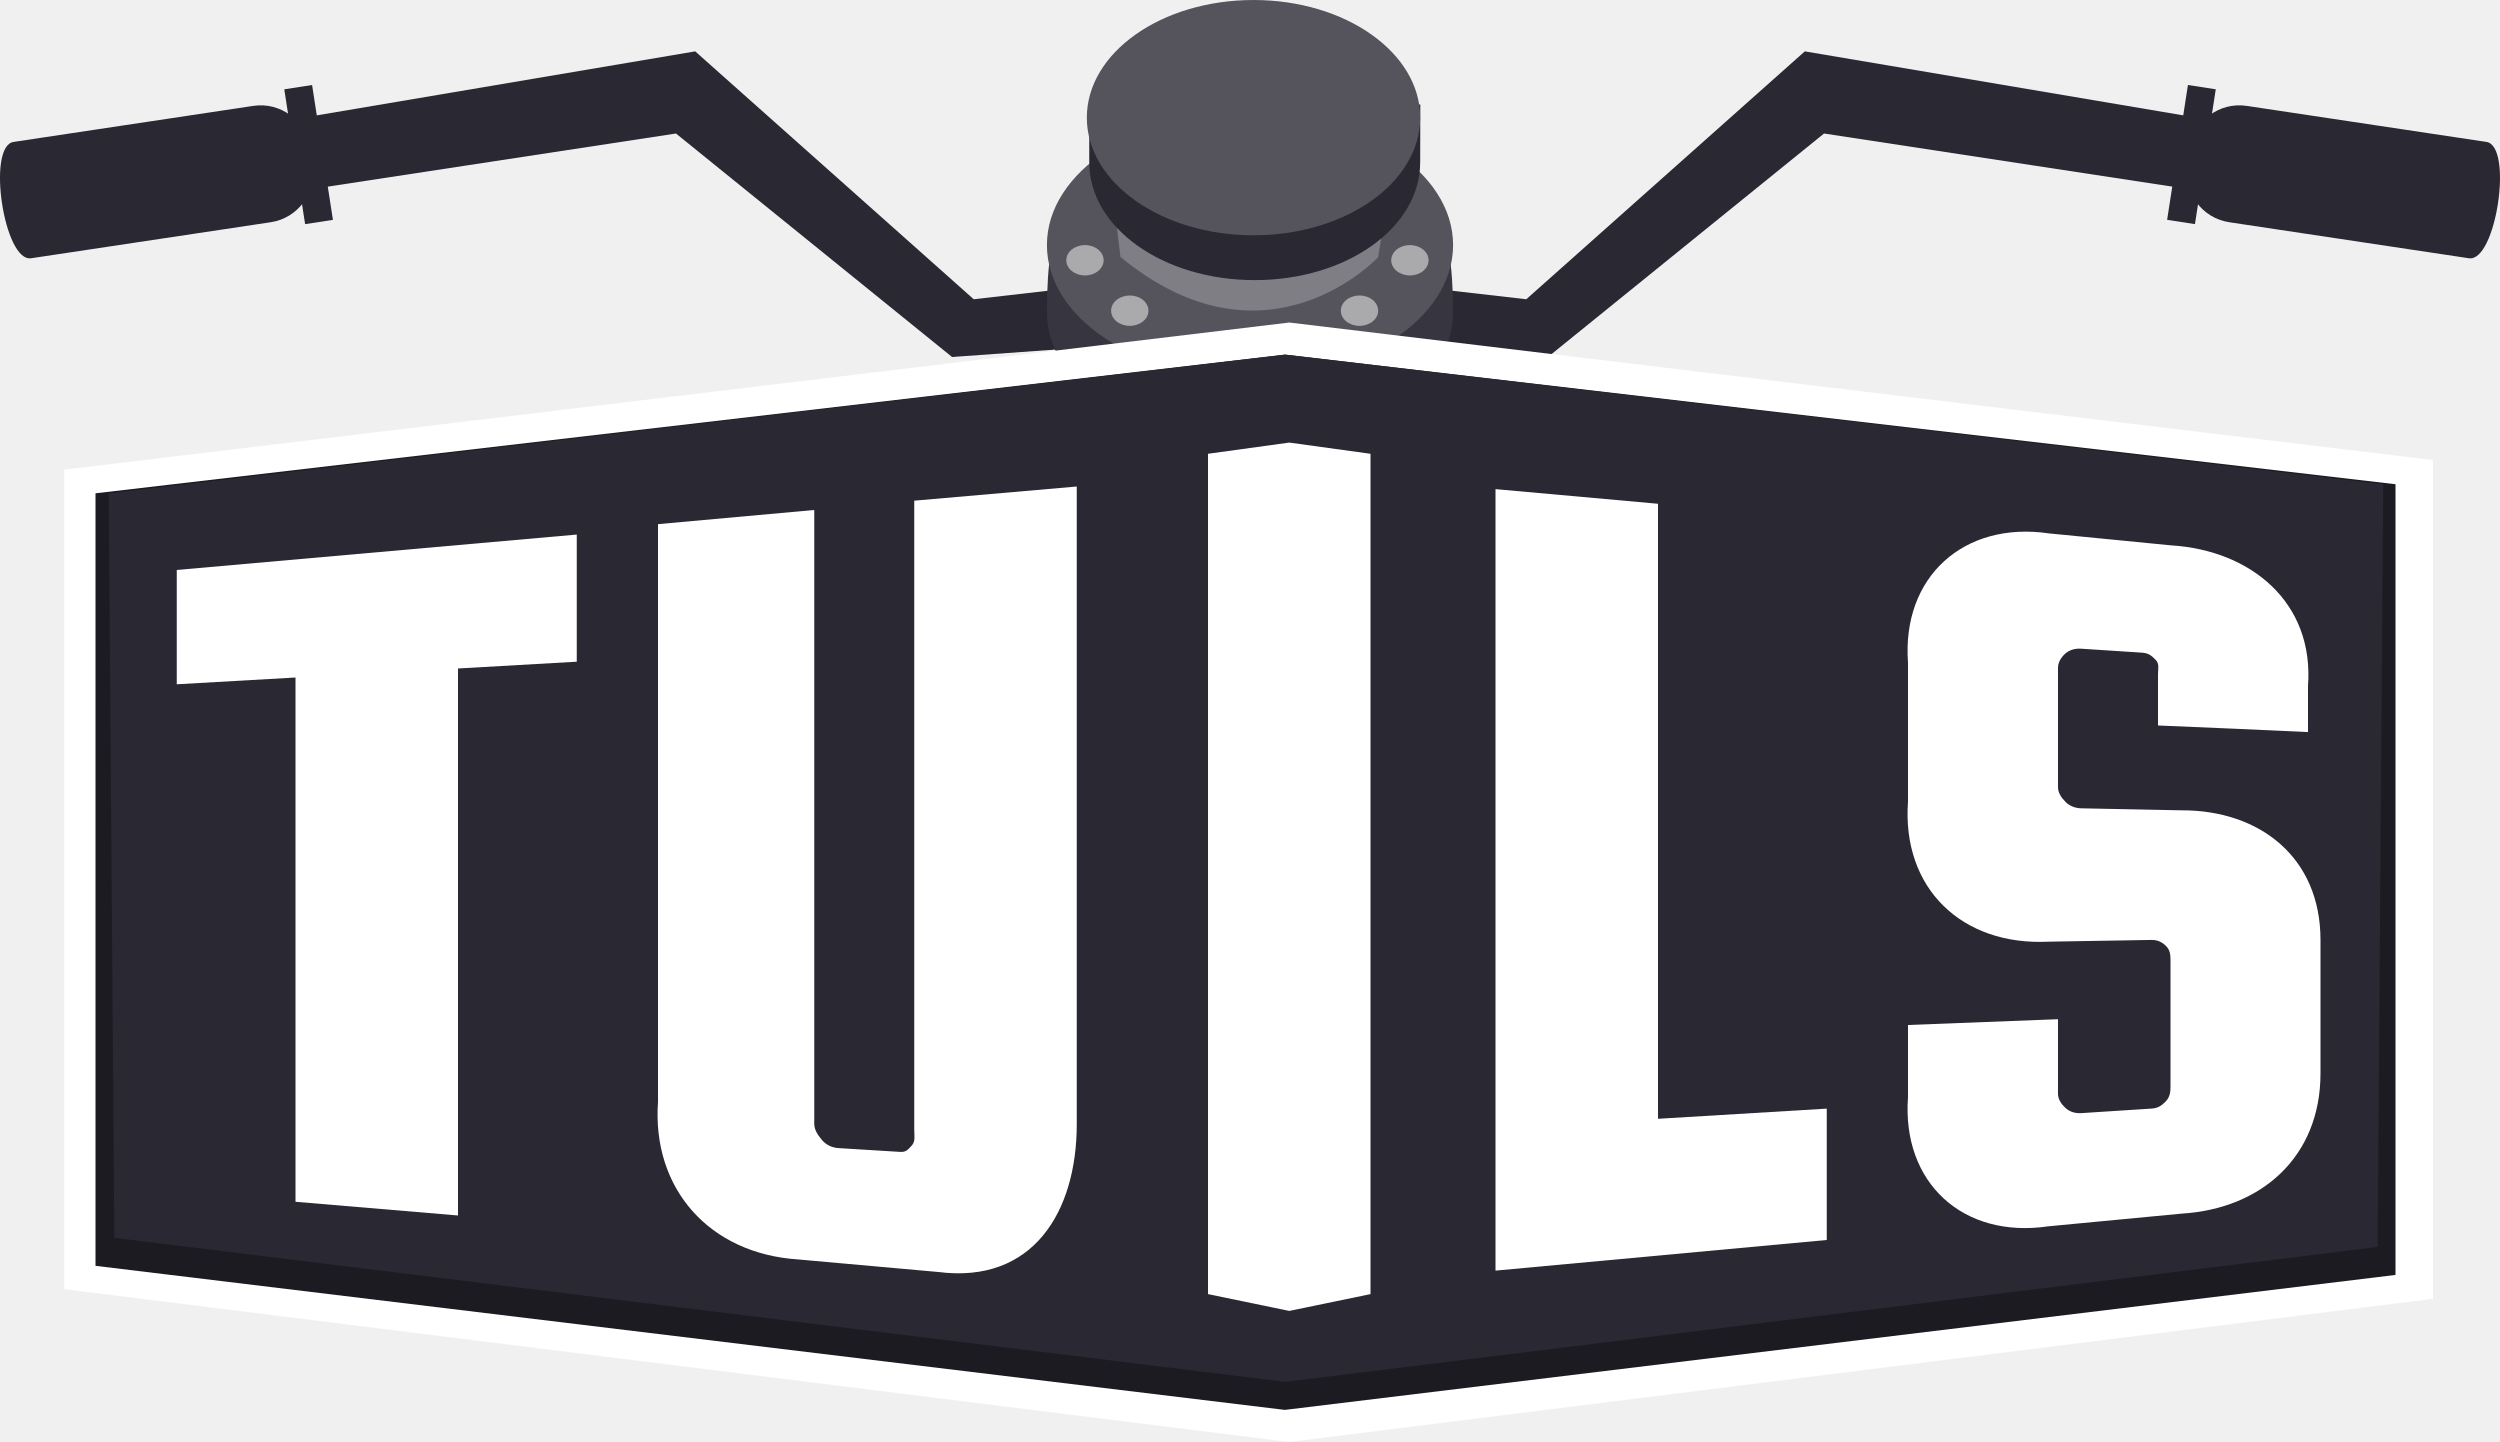
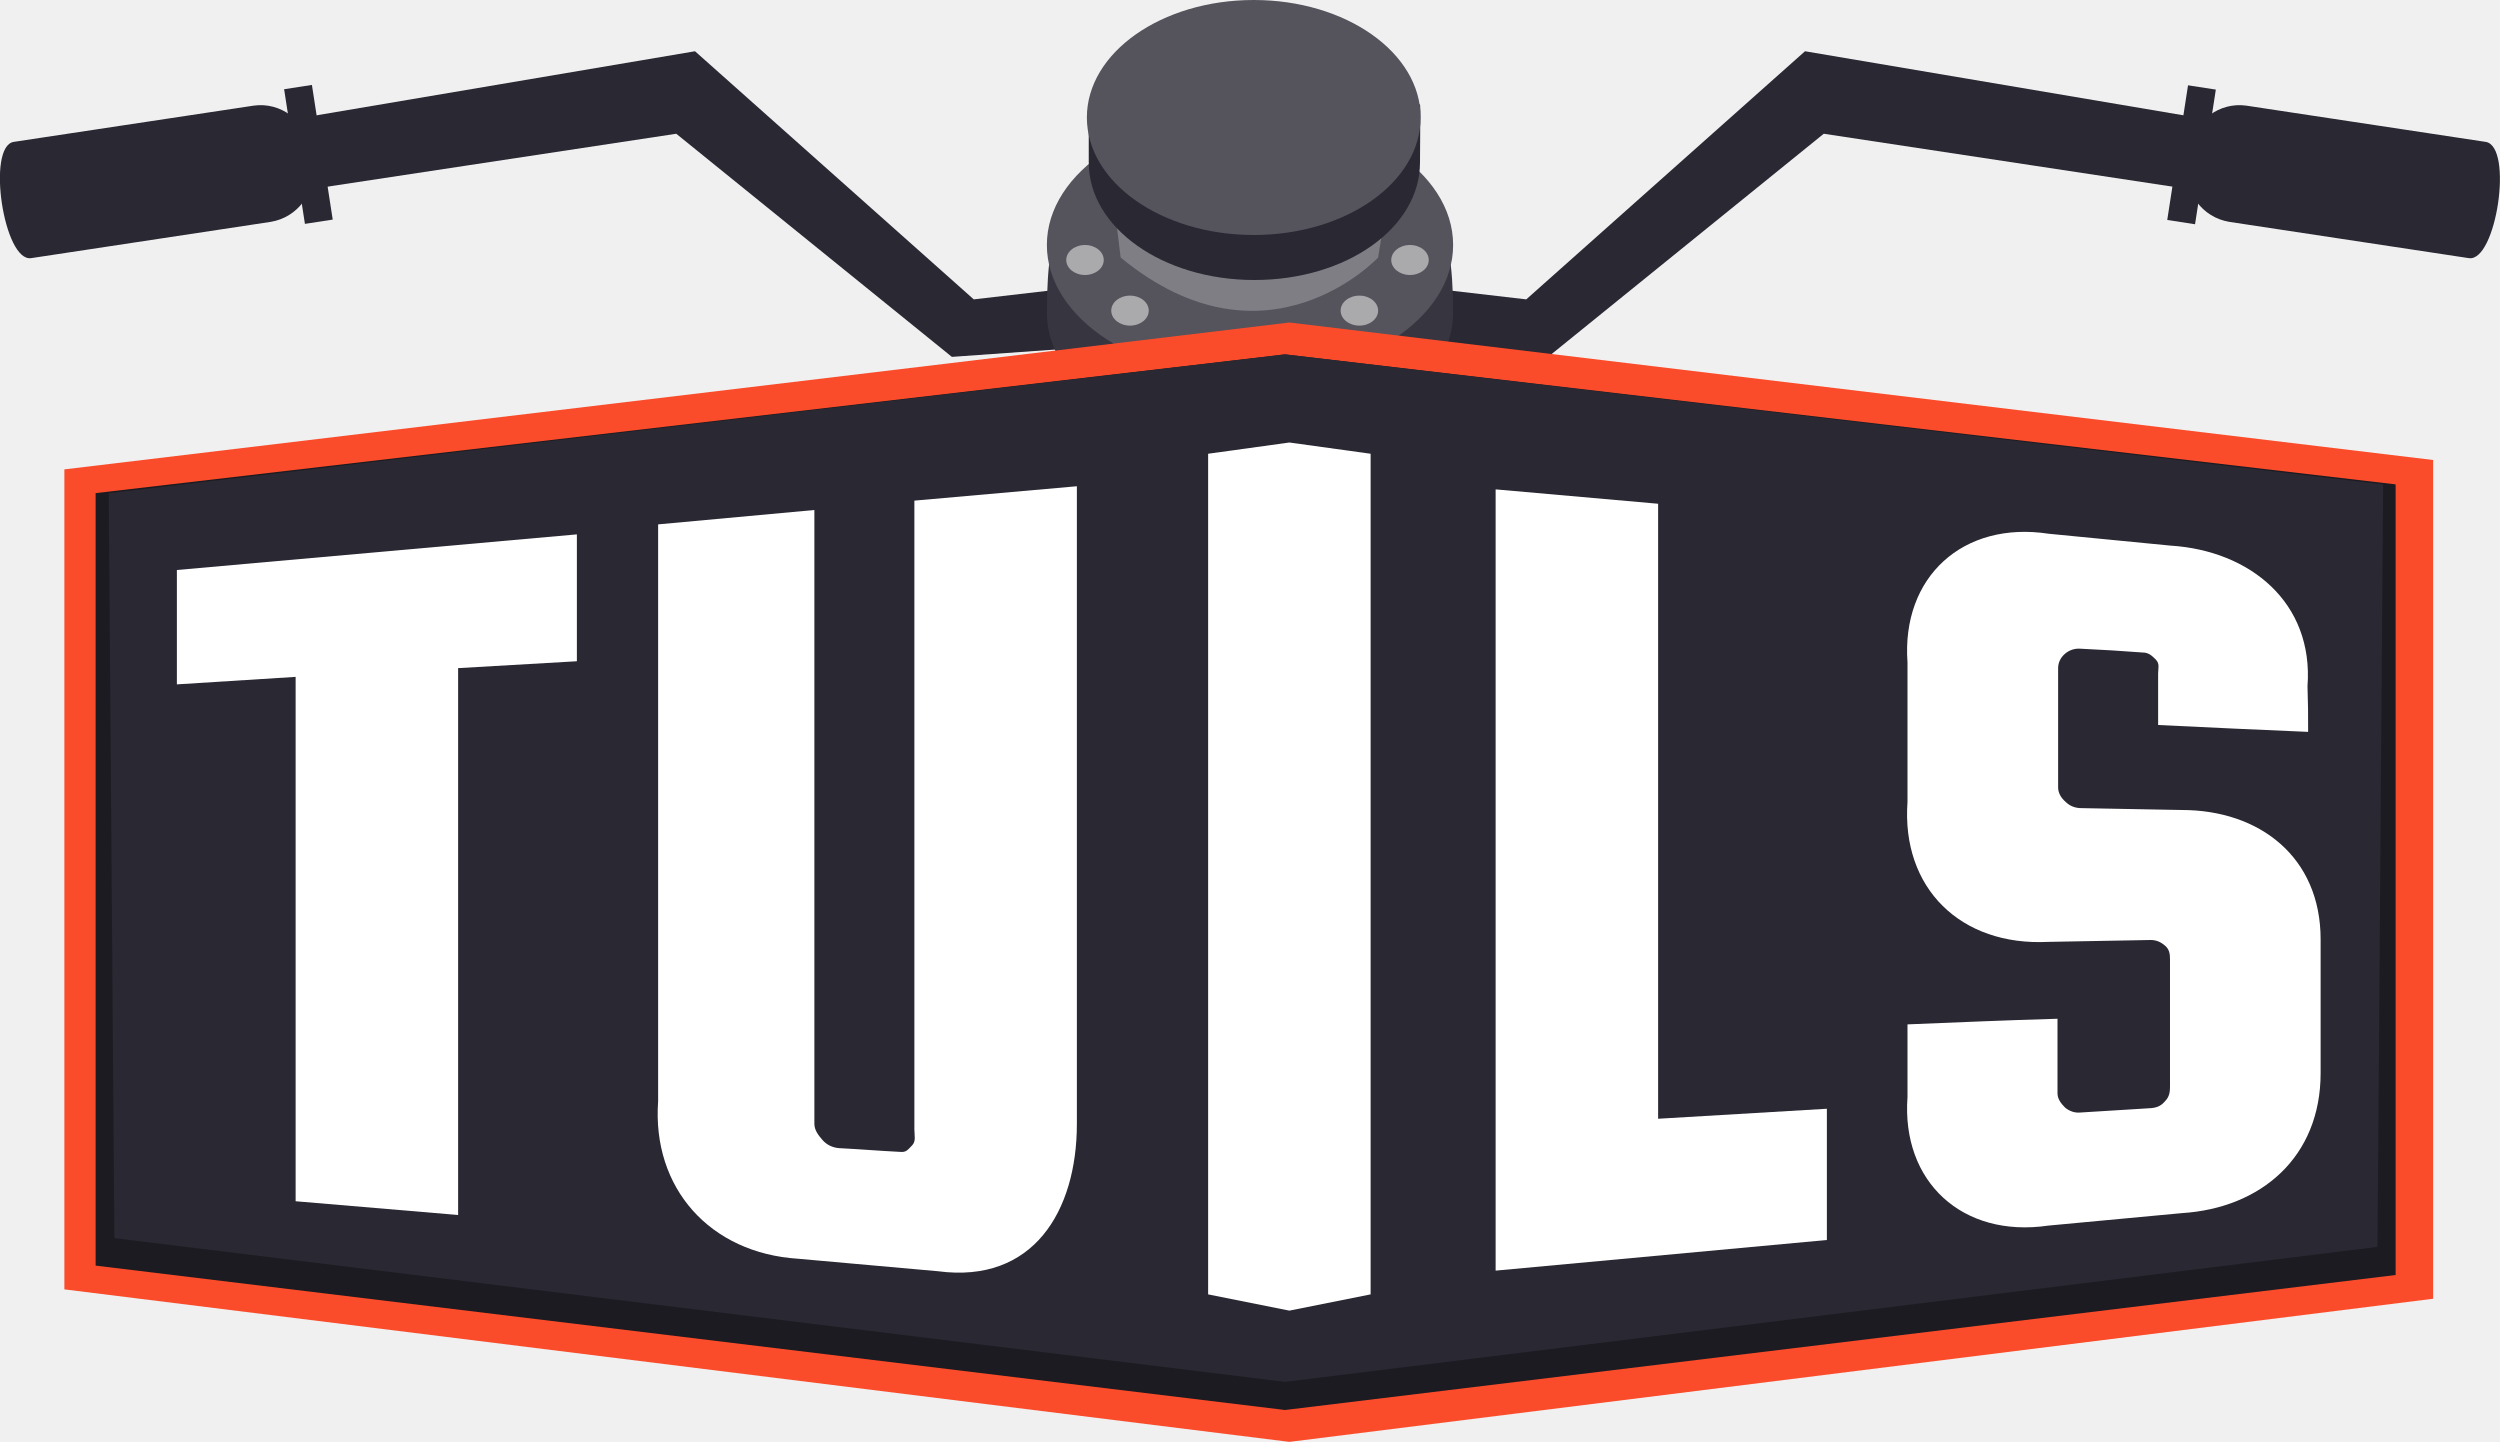
- <svg xmlns="http://www.w3.org/2000/svg" version="1.1" id="Layer_1" x="0px" y="0px" width="400px" height="230.717px" viewBox="0 0 400 230.717" enable-background="new 0 0 400 230.717" xml:space="preserve">
+ <svg xmlns="http://www.w3.org/2000/svg" version="1.1" id="Layer_1" x="0px" y="0px" viewBox="0 0 400 230.7" style="enable-background:new 0 0 400 230.7;" xml:space="preserve">
+   <style type="text/css">
+ 	.st0{fill:#292833;}
+ 	.st1{fill:#373540;}
+ 	.st2{fill:#55535C;}
+ 	.st3{fill:#807E85;}
+ 	.st4{fill:#AAAAAD;}
+ 	.st5{fill:#FA4C2A;}
+ 	.st6{fill:#1C1B21;}
+ 	.st7{fill:#FFFFFF;}
+ </style>
  <g>
    <g>
      <g>
        <g>
          <g>
-             <polygon fill="#292833" points="152.331,57.121 108.156,21.361 4.735,37.137 3.113,26.504 111.231,8.219 155.795,47.88        198.046,43.039 198.82,53.768      " />
+             <polygon class="st0" points="152.3,57.1 108.2,21.4 4.7,37.1 3.1,26.5 111.2,8.2 155.8,47.9 198,43 198.8,53.8      " />
          </g>
-           <path fill="#292833" d="M4.974,41.321l38.346-5.765c4.342-0.653,7.333-4.702,6.68-9.044l-0.434-2.89      c-0.653-4.342-4.702-7.333-9.044-6.68L2.175,22.707C-2.167,23.36,0.632,41.974,4.974,41.321z" />
-           <rect x="47.123" y="13.819" transform="matrix(0.9883 -0.1527 0.1527 0.9883 -3.1974 7.8283)" fill="#292833" width="4.503" height="21.829" />
+           <path class="st0" d="M5,41.3l38.3-5.8c4.3-0.7,7.3-4.7,6.7-9l-0.4-2.9c-0.7-4.3-4.7-7.3-9-6.7L2.2,22.7C-2.2,23.4,0.6,42,5,41.3      z" />
+           <rect x="47.1" y="13.8" transform="matrix(0.9883 -0.1527 0.1527 0.9883 -3.1976 7.8296)" class="st0" width="4.5" height="21.8" />
        </g>
        <g>
          <g>
-             <polygon fill="#292833" points="247.67,57.121 201.18,53.768 201.954,43.039 244.205,47.88 288.77,8.219 396.888,26.504        395.265,37.137 291.844,21.361      " />
+             <polygon class="st0" points="247.7,57.1 201.2,53.8 202,43 244.2,47.9 288.8,8.2 396.9,26.5 395.3,37.1 291.8,21.4      " />
          </g>
-           <path fill="#292833" d="M395.026,41.321l-38.347-5.765c-4.342-0.653-7.333-4.702-6.68-9.044l0.434-2.89      c0.653-4.342,4.703-7.333,9.045-6.68l38.347,5.765C402.167,23.36,399.368,41.974,395.026,41.321z" />
-           <rect x="348.381" y="13.802" transform="matrix(-0.9883 -0.1525 0.1525 -0.9883 693.3922 102.6282)" fill="#292833" width="4.504" height="21.828" />
+           <path class="st0" d="M395,41.3l-38.3-5.8c-4.3-0.7-7.3-4.7-6.7-9l0.4-2.9c0.7-4.3,4.7-7.3,9-6.7l38.3,5.8      C402.2,23.4,399.4,42,395,41.3z" />
+           <rect x="339.7" y="22.5" transform="matrix(0.1525 -0.9883 0.9883 0.1525 272.7188 367.4881)" class="st0" width="21.8" height="4.5" />
        </g>
      </g>
      <g>
-         <path fill="#373540" d="M232.494,49.972c0,11.757-14.549,21.289-32.494,21.289c-17.945,0-32.493-9.531-32.493-21.289     c0-32.044,14.547-21.288,32.493-21.288C217.945,28.684,232.494,19.272,232.494,49.972z" />
-         <ellipse fill="#55535C" cx="200.001" cy="39.216" rx="32.493" ry="21.288" />
-         <path fill="#807E85" d="M220.505,41.151c0,0-17.866,19.23-41.232-0.041l-2.689-22.449h47.508L220.505,41.151z" />
-         <path fill="#292833" d="M227.229,25.995c0,10.396-11.746,18.823-26.475,18.823c-14.728,0-26.473-8.427-26.473-18.823     c0-2.54,0-7.171,0-7.171l52.97-2.107C227.251,16.717,227.229,22.789,227.229,25.995z" />
-         <ellipse fill="#55535C" cx="200.561" cy="18.824" rx="26.668" ry="18.823" />
-         <ellipse fill="#AAAAAD" cx="173.595" cy="41.643" rx="2.988" ry="2.428" />
-         <ellipse fill="#AAAAAD" cx="225.584" cy="41.643" rx="2.988" ry="2.428" />
-         <ellipse fill="#AAAAAD" cx="217.518" cy="49.71" rx="2.987" ry="2.428" />
-         <ellipse fill="#AAAAAD" cx="180.766" cy="49.71" rx="2.988" ry="2.428" />
+         <path class="st1" d="M232.5,50c0,11.8-14.5,21.3-32.5,21.3s-32.5-9.5-32.5-21.3c0-32,14.5-21.3,32.5-21.3     C217.9,28.7,232.5,19.3,232.5,50z" />
+         <ellipse class="st2" cx="200" cy="39.2" rx="32.5" ry="21.3" />
+         <path class="st3" d="M220.5,41.2c0,0-17.9,19.2-41.2,0l-2.7-22.4h47.5L220.5,41.2z" />
+         <path class="st0" d="M227.2,26c0,10.4-11.7,18.8-26.5,18.8c-14.7,0-26.5-8.4-26.5-18.8c0-2.5,0-7.2,0-7.2l53-2.1     C227.3,16.7,227.2,22.8,227.2,26z" />
+         <ellipse class="st2" cx="200.6" cy="18.8" rx="26.7" ry="18.8" />
+         <ellipse class="st4" cx="173.6" cy="41.6" rx="3" ry="2.4" />
+         <ellipse class="st4" cx="225.6" cy="41.6" rx="3" ry="2.4" />
+         <ellipse class="st4" cx="217.5" cy="49.7" rx="3" ry="2.4" />
+         <ellipse class="st4" cx="180.8" cy="49.7" rx="3" ry="2.4" />
      </g>
    </g>
    <g>
-       <polygon fill="#FFFFFF" points="206.284,51.604 10.281,75.143 10.281,206.267 206.284,230.717 389.281,207.81 389.281,73.605       " />
-       <polygon fill="#1C1B21" points="205.57,56.737 15.281,78.927 15.281,202.534 205.57,225.584 383.281,203.989 383.281,77.477   " />
-       <polygon fill="#292833" points="205.646,56.737 17.396,78.927 18.292,198.052 205.646,221.103 380.419,199.507 381.315,77.477       " />
-       <path fill="#FFFFFF" d="M28.281,109.485v-18.29l64-5.665v20.342l-19,1.084v87.523l-26-2.195v-83.883L28.281,109.485z" />
-       <path fill="#FFFFFF" d="M146.281,80.108l26-2.266v102.03c0,14.013-7.003,25.584-22.169,23.646    c-8.969-0.804-13.447-1.205-22.416-2.008c-14.149-0.918-23.415-11.269-22.415-25.24V83.863l25-2.266v98.224    c0,0.978,0.61,1.848,1.272,2.621c0.661,0.771,1.614,1.19,2.58,1.252c3.906,0.242,5.928,0.363,9.834,0.606    c0.963,0.062,1.217-0.263,1.879-0.971c0.661-0.708,0.434-1.562,0.434-2.563V80.108H146.281z" />
-       <path fill="#FFFFFF" d="M265.281,179.007l27-1.627v21.018l-53,4.9V78.261l26,2.342V179.007z" />
-       <path fill="#FFFFFF" d="M369.281,117.132c-9-0.422-14-0.634-24-1.056c0-3.283,0-4.925,0-8.208c0-0.857,0.268-1.63-0.394-2.315    c-0.663-0.686-1.179-1.062-2.142-1.124c-3.979-0.255-5.816-0.383-9.795-0.639c-0.966-0.062-1.897,0.216-2.56,0.836    c-0.663,0.621-1.111,1.375-1.111,2.258c0,7.624,0,11.436,0,19.061c0,0.887,0.522,1.666,1.188,2.343    c0.662,0.675,1.57,1.022,2.537,1.042c6.51,0.129,9.555,0.193,16.064,0.322c12.447-0.037,22.211,7.486,22.211,20.733    c0,8.546,0,12.818,0,21.364c0,13.363-9.47,21.645-22.163,22.426c-8.534,0.814-12.841,1.223-21.376,2.035    c-13.668,2.02-23.462-6.975-22.462-20.648c0-4.625,0-6.938,0-11.563c10.001-0.37,14.001-0.556,24.001-0.926    c0,4.772,0,7.159,0,11.934c0,0.886,0.522,1.638,1.188,2.259c0.662,0.619,1.57,0.896,2.537,0.834    c4.484-0.289,6.774-0.436,11.259-0.727c0.964-0.062,1.569-0.438,2.231-1.123c0.662-0.684,0.785-1.452,0.785-2.311    c0-8.157,0-12.235,0-20.395c0-0.854-0.101-1.6-0.761-2.229c-0.662-0.631-1.36-0.939-2.324-0.924    c-6.51,0.111-9.874,0.166-16.385,0.276c-13.957,0.696-23.531-8.571-22.531-22.403c0-8.908,0-13.362,0-22.27    c-1-13.673,8.924-22.667,22.591-20.647c8.028,0.765,11.502,1.148,19.528,1.914c12.72,0.784,22.882,9.1,21.882,22.474    C369.281,112.695,369.281,114.174,369.281,117.132z" />
-       <polygon fill="#FFFFFF" points="219.281,207.058 206.281,209.747 193.281,207.058 193.281,72.605 206.281,70.812 219.281,72.605       " />
+       <polygon class="st5" points="206.3,51.6 10.3,75.1 10.3,206.3 206.3,230.7 389.3,207.8 389.3,73.6   " />
+       <polygon class="st6" points="205.6,56.7 15.3,78.9 15.3,202.5 205.6,225.6 383.3,204 383.3,77.5   " />
+       <polygon class="st0" points="205.6,56.7 17.4,78.9 18.3,198.1 205.6,221.1 380.4,199.5 381.3,77.5   " />
+       <path class="st7" d="M28.3,109.5V91.2l64-5.7v20.3l-19,1.1v87.5l-26-2.2v-83.9L28.3,109.5z" />
+       <path class="st7" d="M146.3,80.1l26-2.3v102c0,14-7,25.6-22.2,23.6c-9-0.8-13.4-1.2-22.4-2c-14.1-0.9-23.4-11.3-22.4-25.2V83.9    l25-2.3v98.2c0,1,0.6,1.8,1.3,2.6c0.7,0.8,1.6,1.2,2.6,1.3c3.9,0.2,5.9,0.4,9.8,0.6c1,0.1,1.2-0.3,1.9-1c0.7-0.7,0.4-1.6,0.4-2.6    L146.3,80.1L146.3,80.1z" />
+       <path class="st7" d="M265.3,179l27-1.6v21l-53,4.9v-125l26,2.3V179z" />
+       <path class="st7" d="M369.3,117.1c-9-0.4-14-0.6-24-1.1c0-3.3,0-4.9,0-8.2c0-0.9,0.3-1.6-0.4-2.3c-0.7-0.7-1.2-1.1-2.1-1.1    c-4-0.3-5.8-0.4-9.8-0.6c-1-0.1-1.9,0.2-2.6,0.8c-0.7,0.6-1.1,1.4-1.1,2.3c0,7.6,0,11.4,0,19.1c0,0.9,0.5,1.7,1.2,2.3    c0.7,0.7,1.6,1,2.5,1c6.5,0.1,9.6,0.2,16.1,0.3c12.4,0,22.2,7.5,22.2,20.7c0,8.5,0,12.8,0,21.4c0,13.4-9.5,21.6-22.2,22.4    c-8.5,0.8-12.8,1.2-21.4,2c-13.7,2-23.5-7-22.5-20.6c0-4.6,0-6.9,0-11.6c10-0.4,14-0.6,24-0.9c0,4.8,0,7.2,0,11.9    c0,0.9,0.5,1.6,1.2,2.3c0.7,0.6,1.6,0.9,2.5,0.8c4.5-0.3,6.8-0.4,11.3-0.7c1-0.1,1.6-0.4,2.2-1.1c0.7-0.7,0.8-1.5,0.8-2.3    c0-8.2,0-12.2,0-20.4c0-0.9-0.1-1.6-0.8-2.2c-0.7-0.6-1.4-0.9-2.3-0.9c-6.5,0.1-9.9,0.2-16.4,0.3c-14,0.7-23.5-8.6-22.5-22.4    c0-8.9,0-13.4,0-22.3c-1-13.7,8.9-22.7,22.6-20.6c8,0.8,11.5,1.1,19.5,1.9c12.7,0.8,22.9,9.1,21.9,22.5    C369.3,112.7,369.3,114.2,369.3,117.1z" />
+       <polygon class="st7" points="219.3,207.1 206.3,209.7 193.3,207.1 193.3,72.6 206.3,70.8 219.3,72.6   " />
    </g>
  </g>
</svg>
